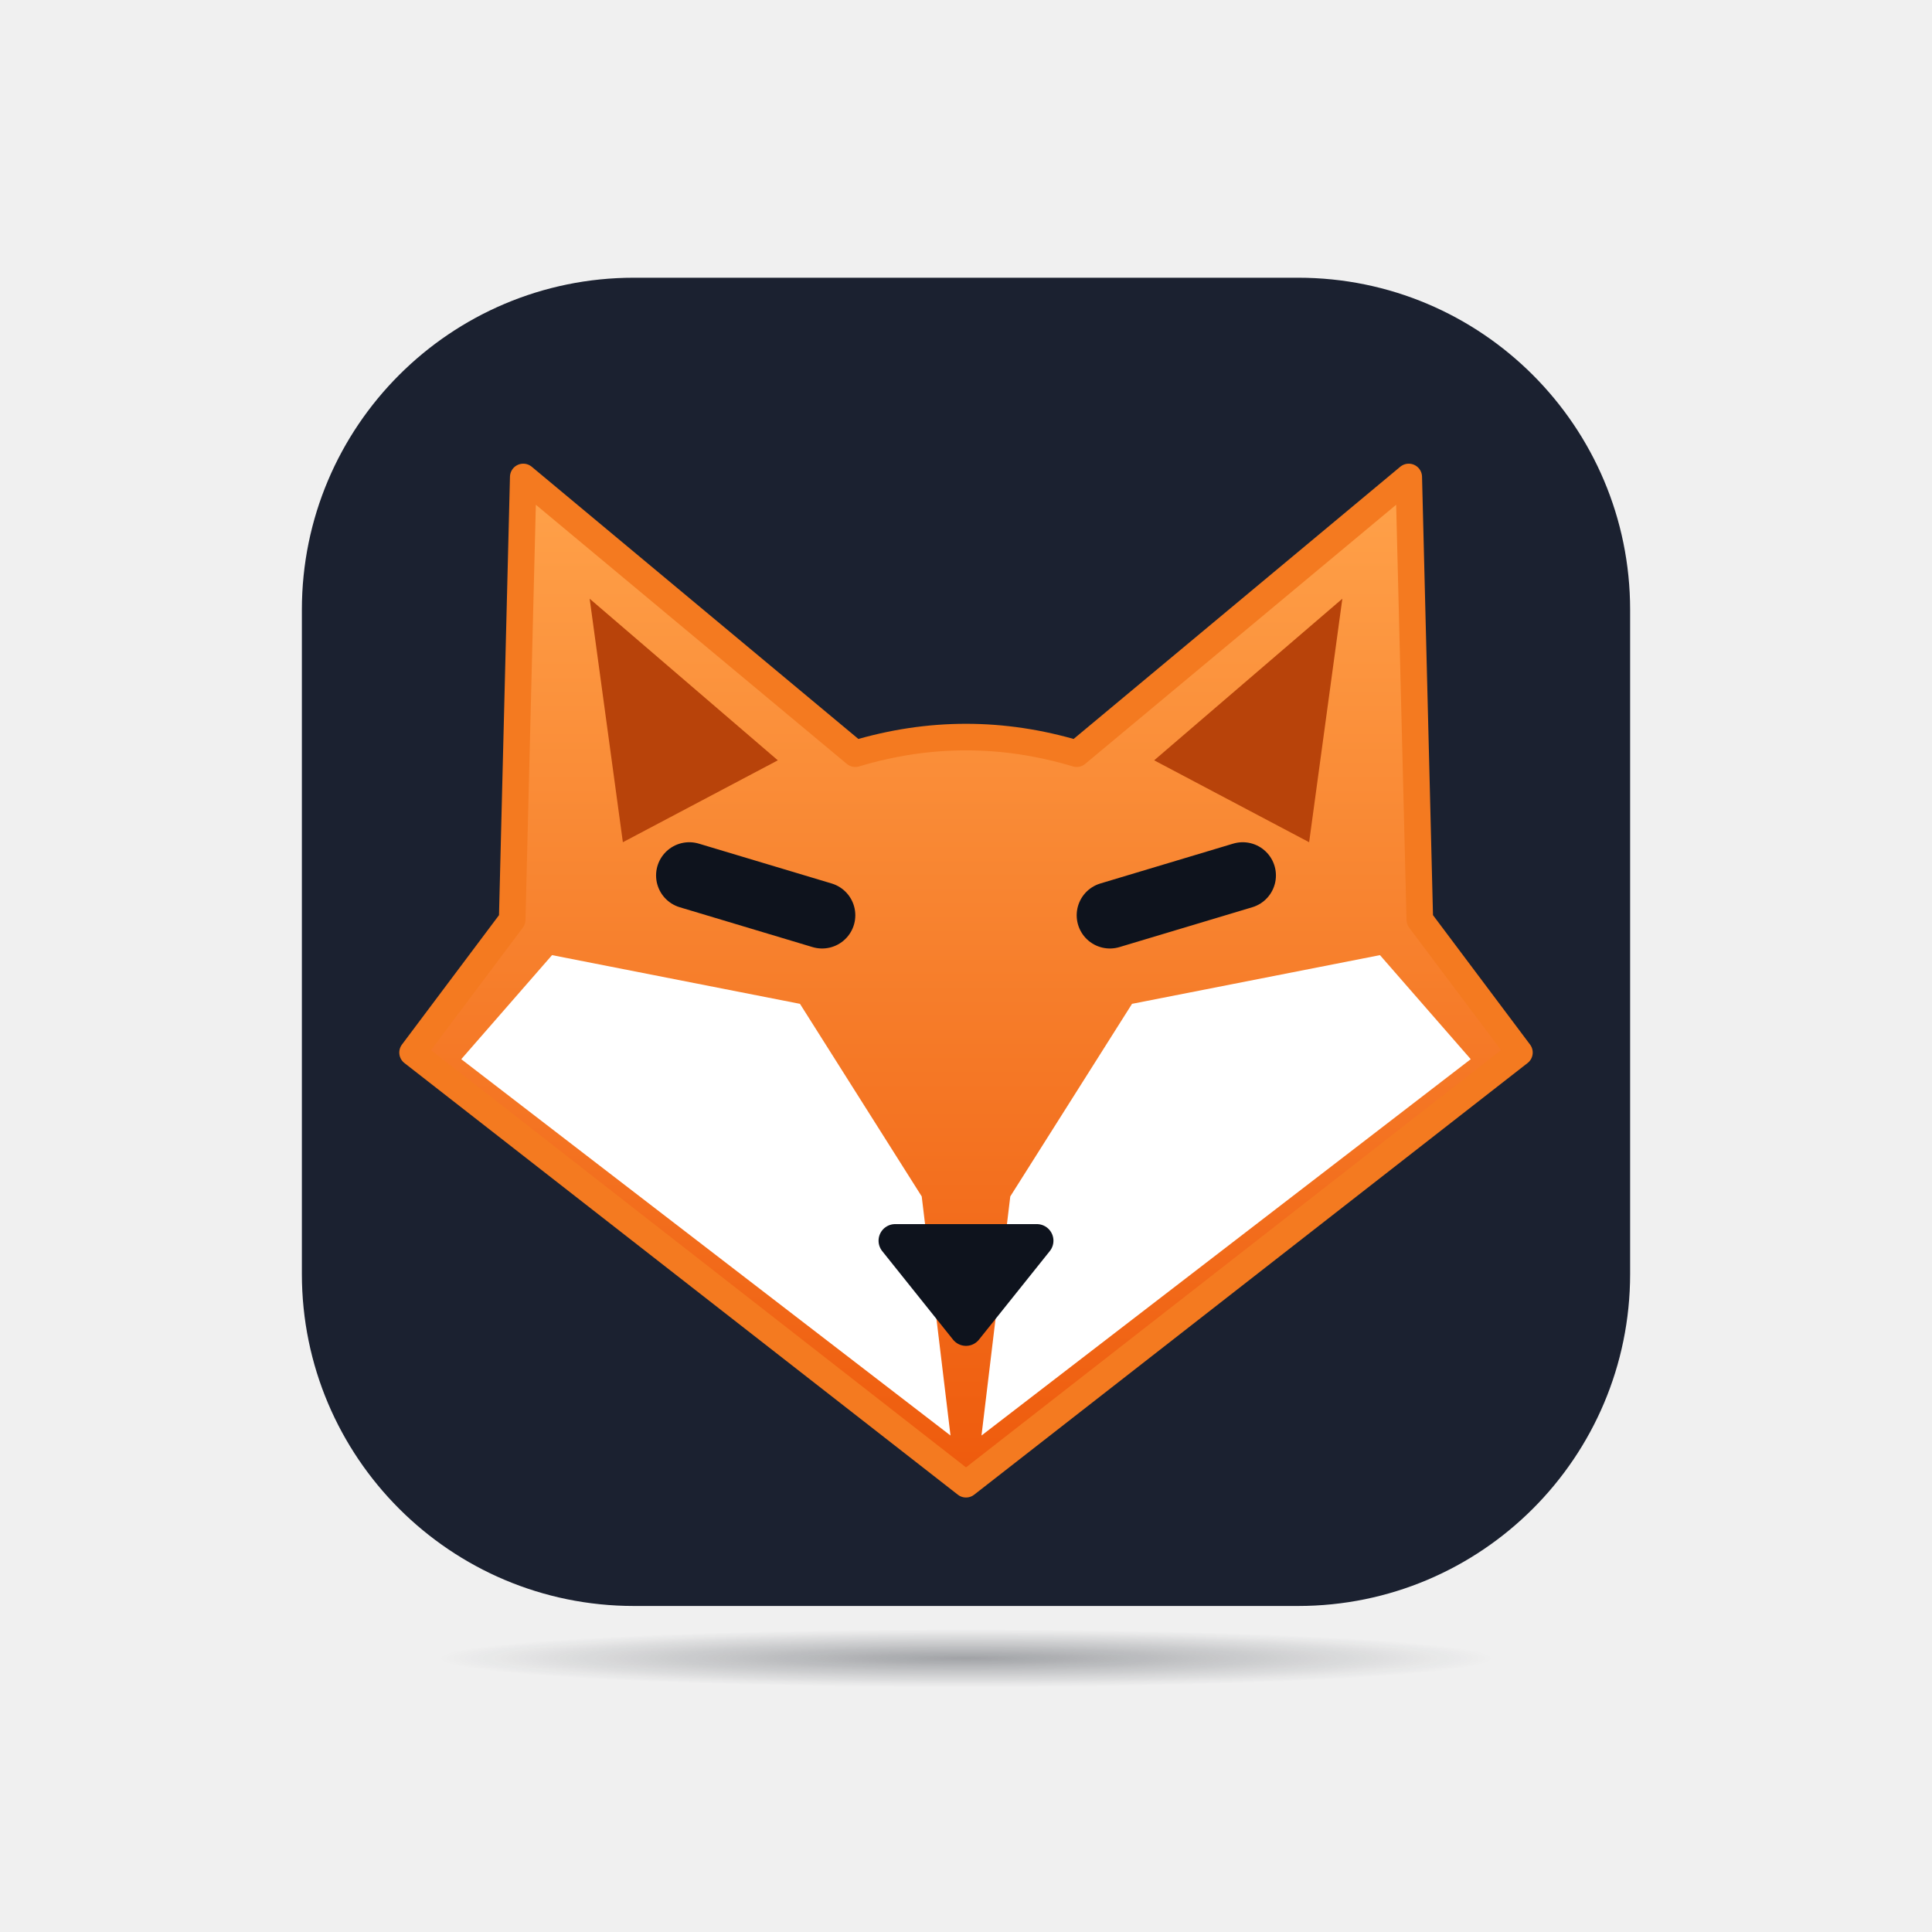
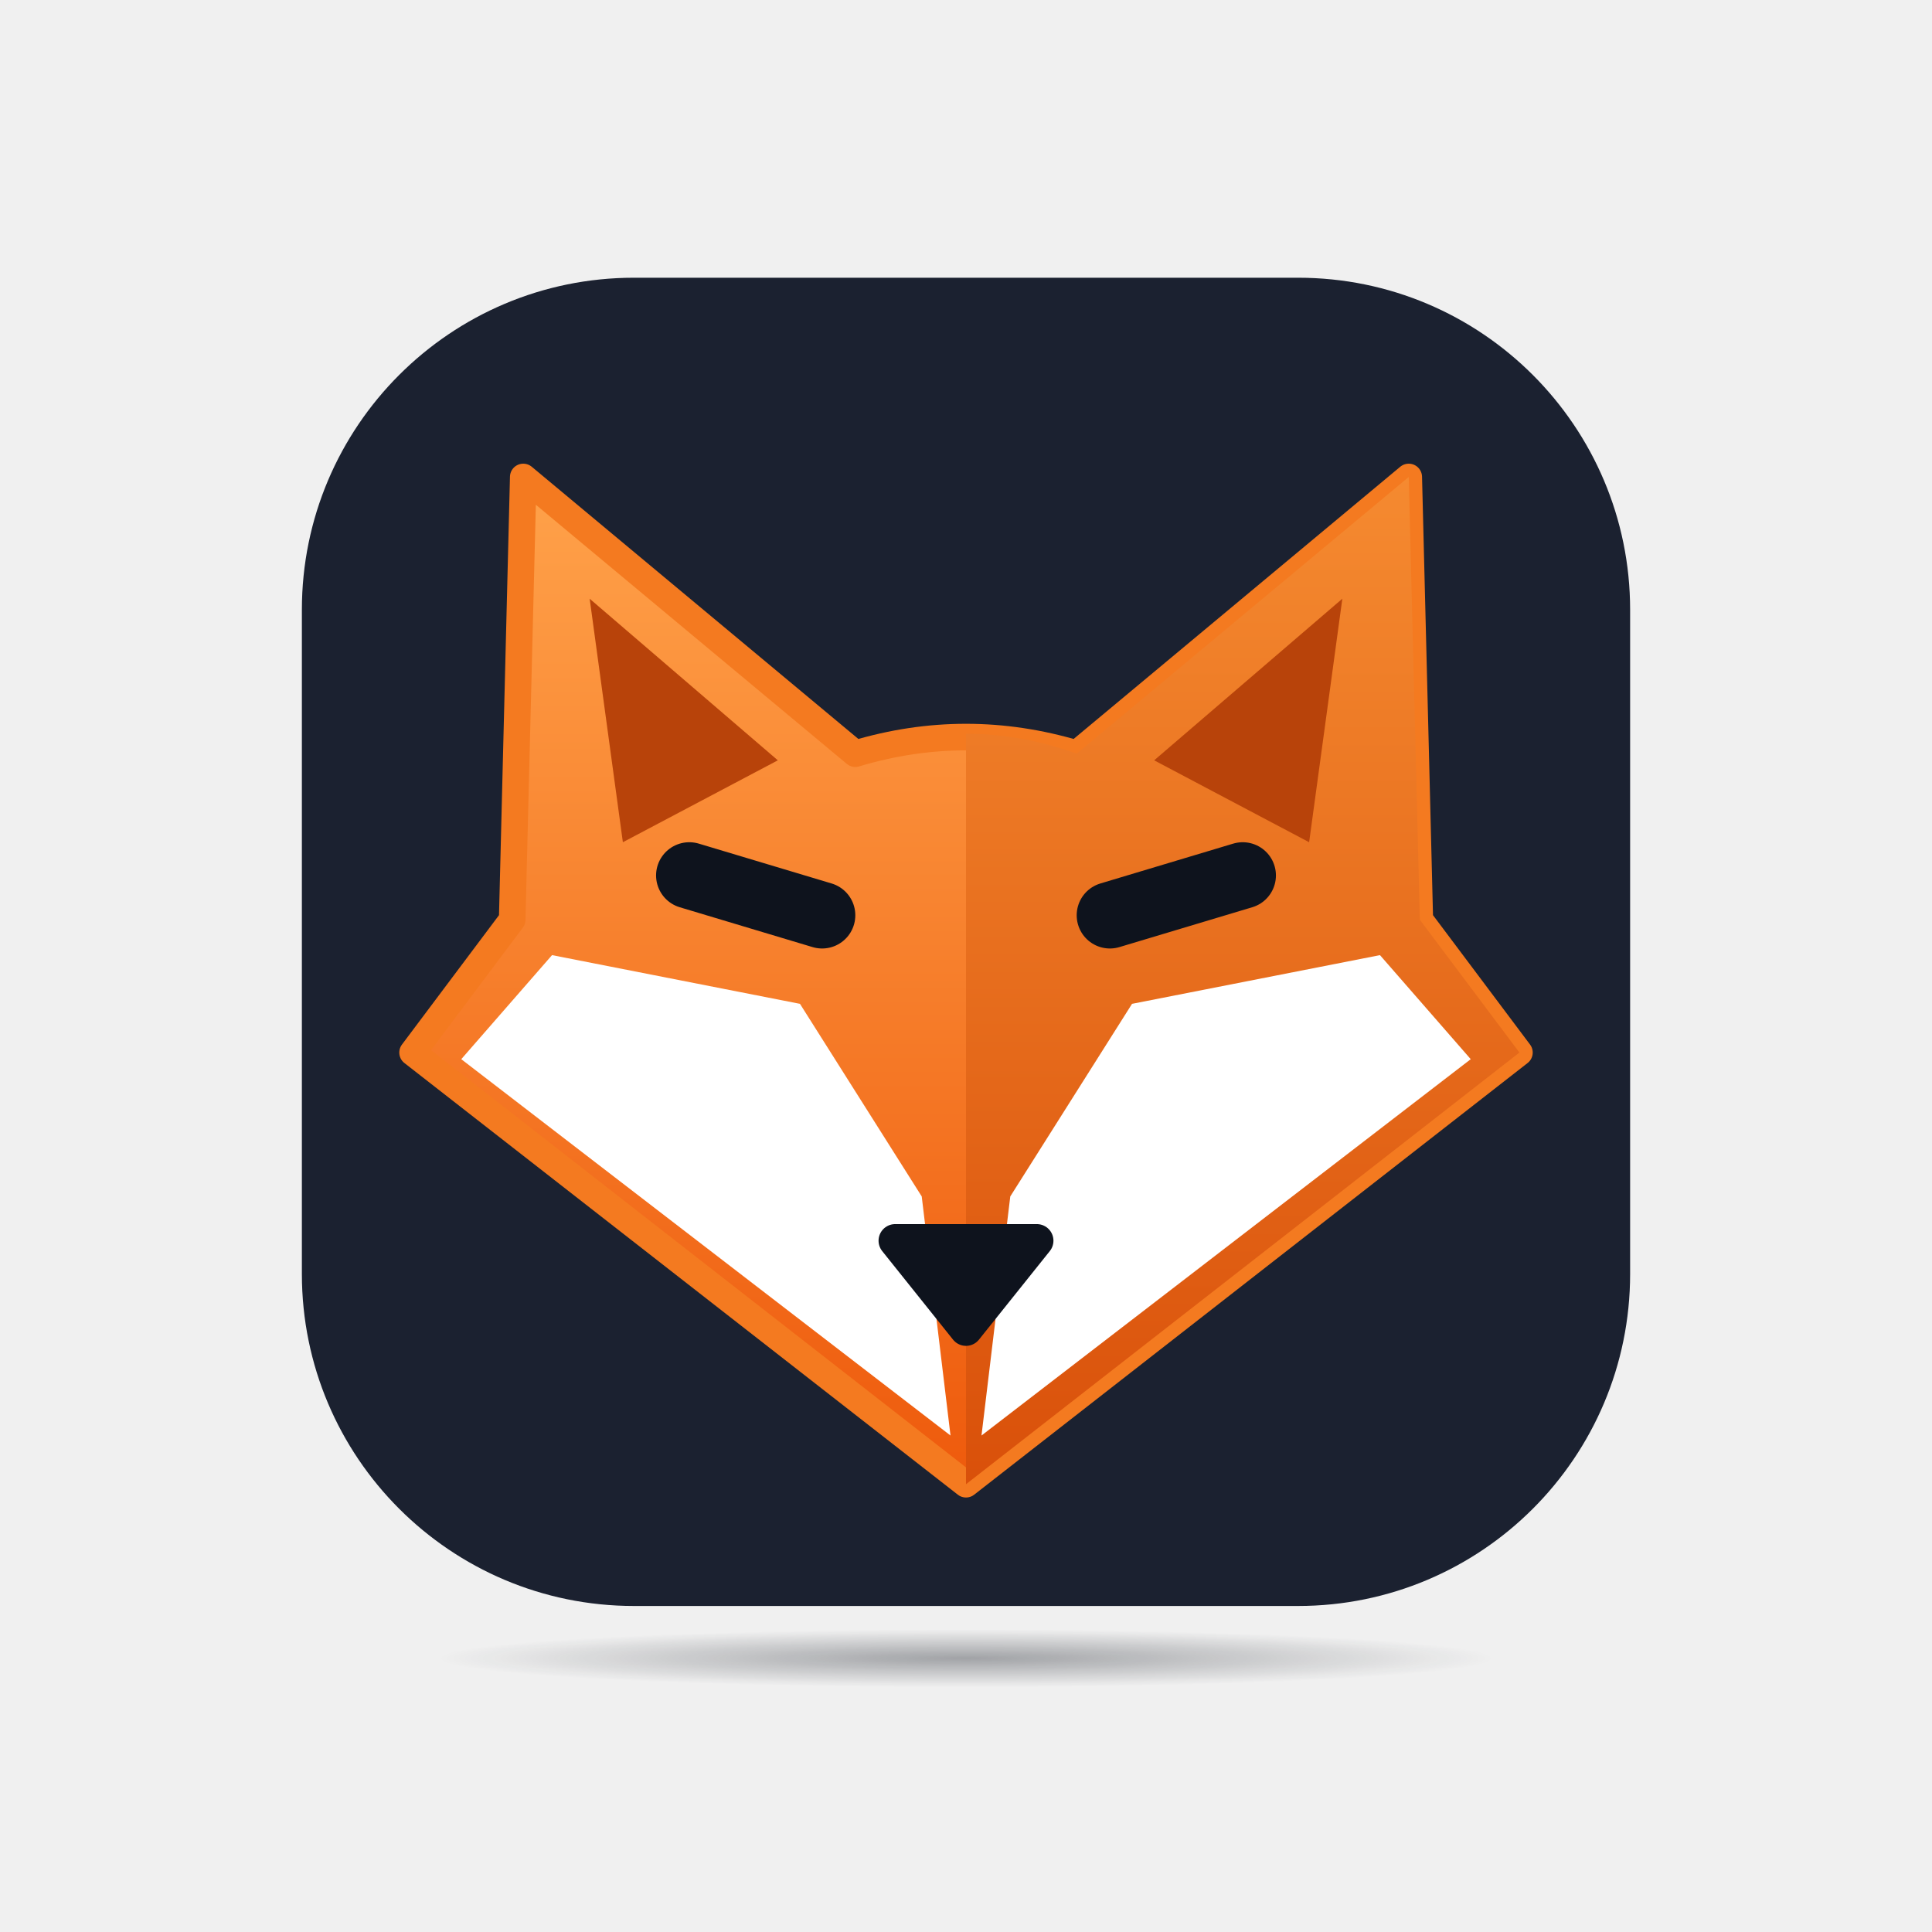
<svg xmlns="http://www.w3.org/2000/svg" width="1200" height="1200" viewBox="0 0 1200 1200" fill="none" role="img" aria-labelledby="vp-title vp-description">
  <defs>
    <linearGradient id="vp-fox-fill" x1="0" y1="0" x2="0" y2="1">
      <stop offset="0" stop-color="#FFA24A" />
      <stop offset="1" stop-color="#EE5A0C" />
+     </linearGradient>
+     <linearGradient id="vp-fox-shade" x1="0" y1="0" x2="0" y2="1">
+       <stop offset="0" stop-color="#F58A30" />
+       <stop offset="1" stop-color="#D9500A" />
    </linearGradient>
    <linearGradient id="vp-gleam" x1="0" y1="0" x2="1" y2="0">
      <stop offset="0" stop-color="#ffffff" stop-opacity="0" />
      <stop offset=".5" stop-color="#ffffff" stop-opacity=".22" />
      <stop offset="1" stop-color="#ffffff" stop-opacity="0" />
    </linearGradient>
    <radialGradient id="vp-ground" cx=".5" cy=".5" r=".5">
      <stop offset="0" stop-color="#0E131D" stop-opacity=".35" />
      <stop offset="1" stop-color="#0E131D" stop-opacity="0" />
    </radialGradient>
    <clipPath id="vp-tile-clip">
      <rect x="2" y="2" width="60" height="60" rx="15" />
    </clipPath>
  </defs>
  <style>
    /* One shared 8s cycle. The SVG needs no script, font or external image. */
    .vp-fox{transform-origin:600px 997px;animation:vp-hello 8s ease-in-out infinite}
    .vp-eye-left,.vp-eye-right{transform-box:fill-box;transform-origin:center}
    .vp-eye-left{animation:vp-blink 8s ease-in-out infinite}
    .vp-eye-right{animation:vp-wink 8s ease-in-out infinite}
    .vp-wave{opacity:0;transform-origin:600px 585px;animation:vp-voice 8s ease-in-out infinite}
    .vp-wave-2{animation-delay:.18s}
    .vp-wave-3{animation-delay:.36s}
    .vp-shine{opacity:0;animation:vp-light 8s linear infinite}
    .vp-shadow{transform-origin:600px 1030px;animation:vp-grounding 8s ease-in-out infinite}
    @keyframes vp-hello{
      0%,8%,49%,100%{transform:translateY(0) rotate(0deg) scale(1)}
      13%{transform:translateY(7px) rotate(0deg) scale(1.015,.985)}
      22%{transform:translateY(-20px) rotate(-3deg) scale(.99,1.01)}
      32%{transform:translateY(-10px) rotate(2deg) scale(1)}
      41%{transform:translateY(0) rotate(-.6deg) scale(1)}
      67%{transform:translateY(-6px) rotate(0deg) scale(1)}
      84%{transform:translateY(0) rotate(0deg) scale(1)}
    }
    @keyframes vp-blink{
      0%,68%,73%,100%{transform:scaleY(1)}
      70%,71%{transform:scaleY(.2)}
    }
    @keyframes vp-wink{
      0%,25%,34%,68%,73%,100%{transform:scaleY(1)}
      28%,30%{transform:scaleY(.2)}
      70%,71%{transform:scaleY(.2)}
    }
    @keyframes vp-voice{
      0%,12%,50%,100%{opacity:0;transform:scaleX(.94)}
      24%{opacity:.85;transform:scaleX(1)}
      40%{opacity:0;transform:scaleX(1.05)}
      58%{opacity:0;transform:scaleX(.96)}
      68%{opacity:.4;transform:scaleX(1)}
      83%{opacity:0;transform:scaleX(1.04)}
    }
    @keyframes vp-light{
      0%,43%{opacity:0;transform:translateX(-40px)}
      47%{opacity:1;transform:translateX(-20px)}
      63%{opacity:1;transform:translateX(70px)}
      65%,100%{opacity:0;transform:translateX(80px)}
    }
    @keyframes vp-grounding{
      0%,8%,49%,84%,100%{opacity:.8;transform:scaleX(1)}
      13%{opacity:1;transform:scaleX(1.04)}
      22%{opacity:.45;transform:scaleX(.88)}
      32%{opacity:.6;transform:scaleX(.94)}
      67%{opacity:.65;transform:scaleX(.97)}
    }
    @media(prefers-reduced-motion:reduce){
      .vp-fox,.vp-eye-left,.vp-eye-right,.vp-wave,.vp-shine,.vp-shadow{animation:none!important}
      .vp-wave,.vp-shine{opacity:0}
    }
  </style>
  <g aria-hidden="true">
    <ellipse class="vp-shadow" cx="600" cy="1030" rx="330" ry="18" fill="url(#vp-ground)" />
    <g stroke="#FF8A2A" stroke-linecap="round">
      <path class="vp-wave vp-wave-1" d="M150 505Q120 585 150 665M1050 505Q1080 585 1050 665" stroke-width="18" />
      <path class="vp-wave vp-wave-2" d="M104 460Q56 585 104 710M1096 460Q1144 585 1096 710" stroke-width="15" />
      <path class="vp-wave vp-wave-3" d="M58 418Q-6 585 58 752M1142 418Q1206 585 1142 752" stroke-width="12" />
    </g>
  </g>
  <g class="vp-fox">
    <g transform="translate(160 145) scale(13.75)">
      <rect x="2" y="2" width="60" height="60" rx="15" fill="#1B2130" />
      <path fill="url(#vp-fox-fill)" stroke="#F47A20" stroke-width="1.2" stroke-linejoin="round" d="M12 11 L27 23.5 Q32 22 37 23.5 L52 11 L52.5 31 L57 37 L32 56.5 L7 37 L11.5 31 Z" />
+       <path fill="url(#vp-fox-shade)" d="M32 22.6 Q34.5 22.6 37 23.5 L52 11 L52.5 31 L57 37 L32 56.5 Z" />
      <path fill="#B8430A" d="M15 16.5 L23.5 23.8 L16.5 27.5 Z M49 16.5 L40.5 23.8 L47.5 27.5 Z" />
      <path fill="#FFFFFF" d="M9.2 37.3 L13.3 32.6 L24.5 34.8 L30 43.5 L31.3 54.3 Z M54.8 37.3 L50.7 32.6 L39.5 34.8 L34 43.5 L32.7 54.3 Z" />
      <g fill="none" stroke="#0E131D" stroke-width="3" stroke-linecap="round">
        <path class="vp-eye-left" d="M19.5 29 L25.5 30.8" />
        <path class="vp-eye-right" d="M44.5 29 L38.5 30.8" />
      </g>
      <path fill="#0E131D" stroke="#0E131D" stroke-width="1.5" stroke-linejoin="round" d="M28.8 45.5 H35.2 L32 49.5 Z" />
      <g clip-path="url(#vp-tile-clip)">
        <path class="vp-shine" d="M-10 -4H6L22 68H6Z" fill="url(#vp-gleam)" />
      </g>
    </g>
  </g>
</svg>
